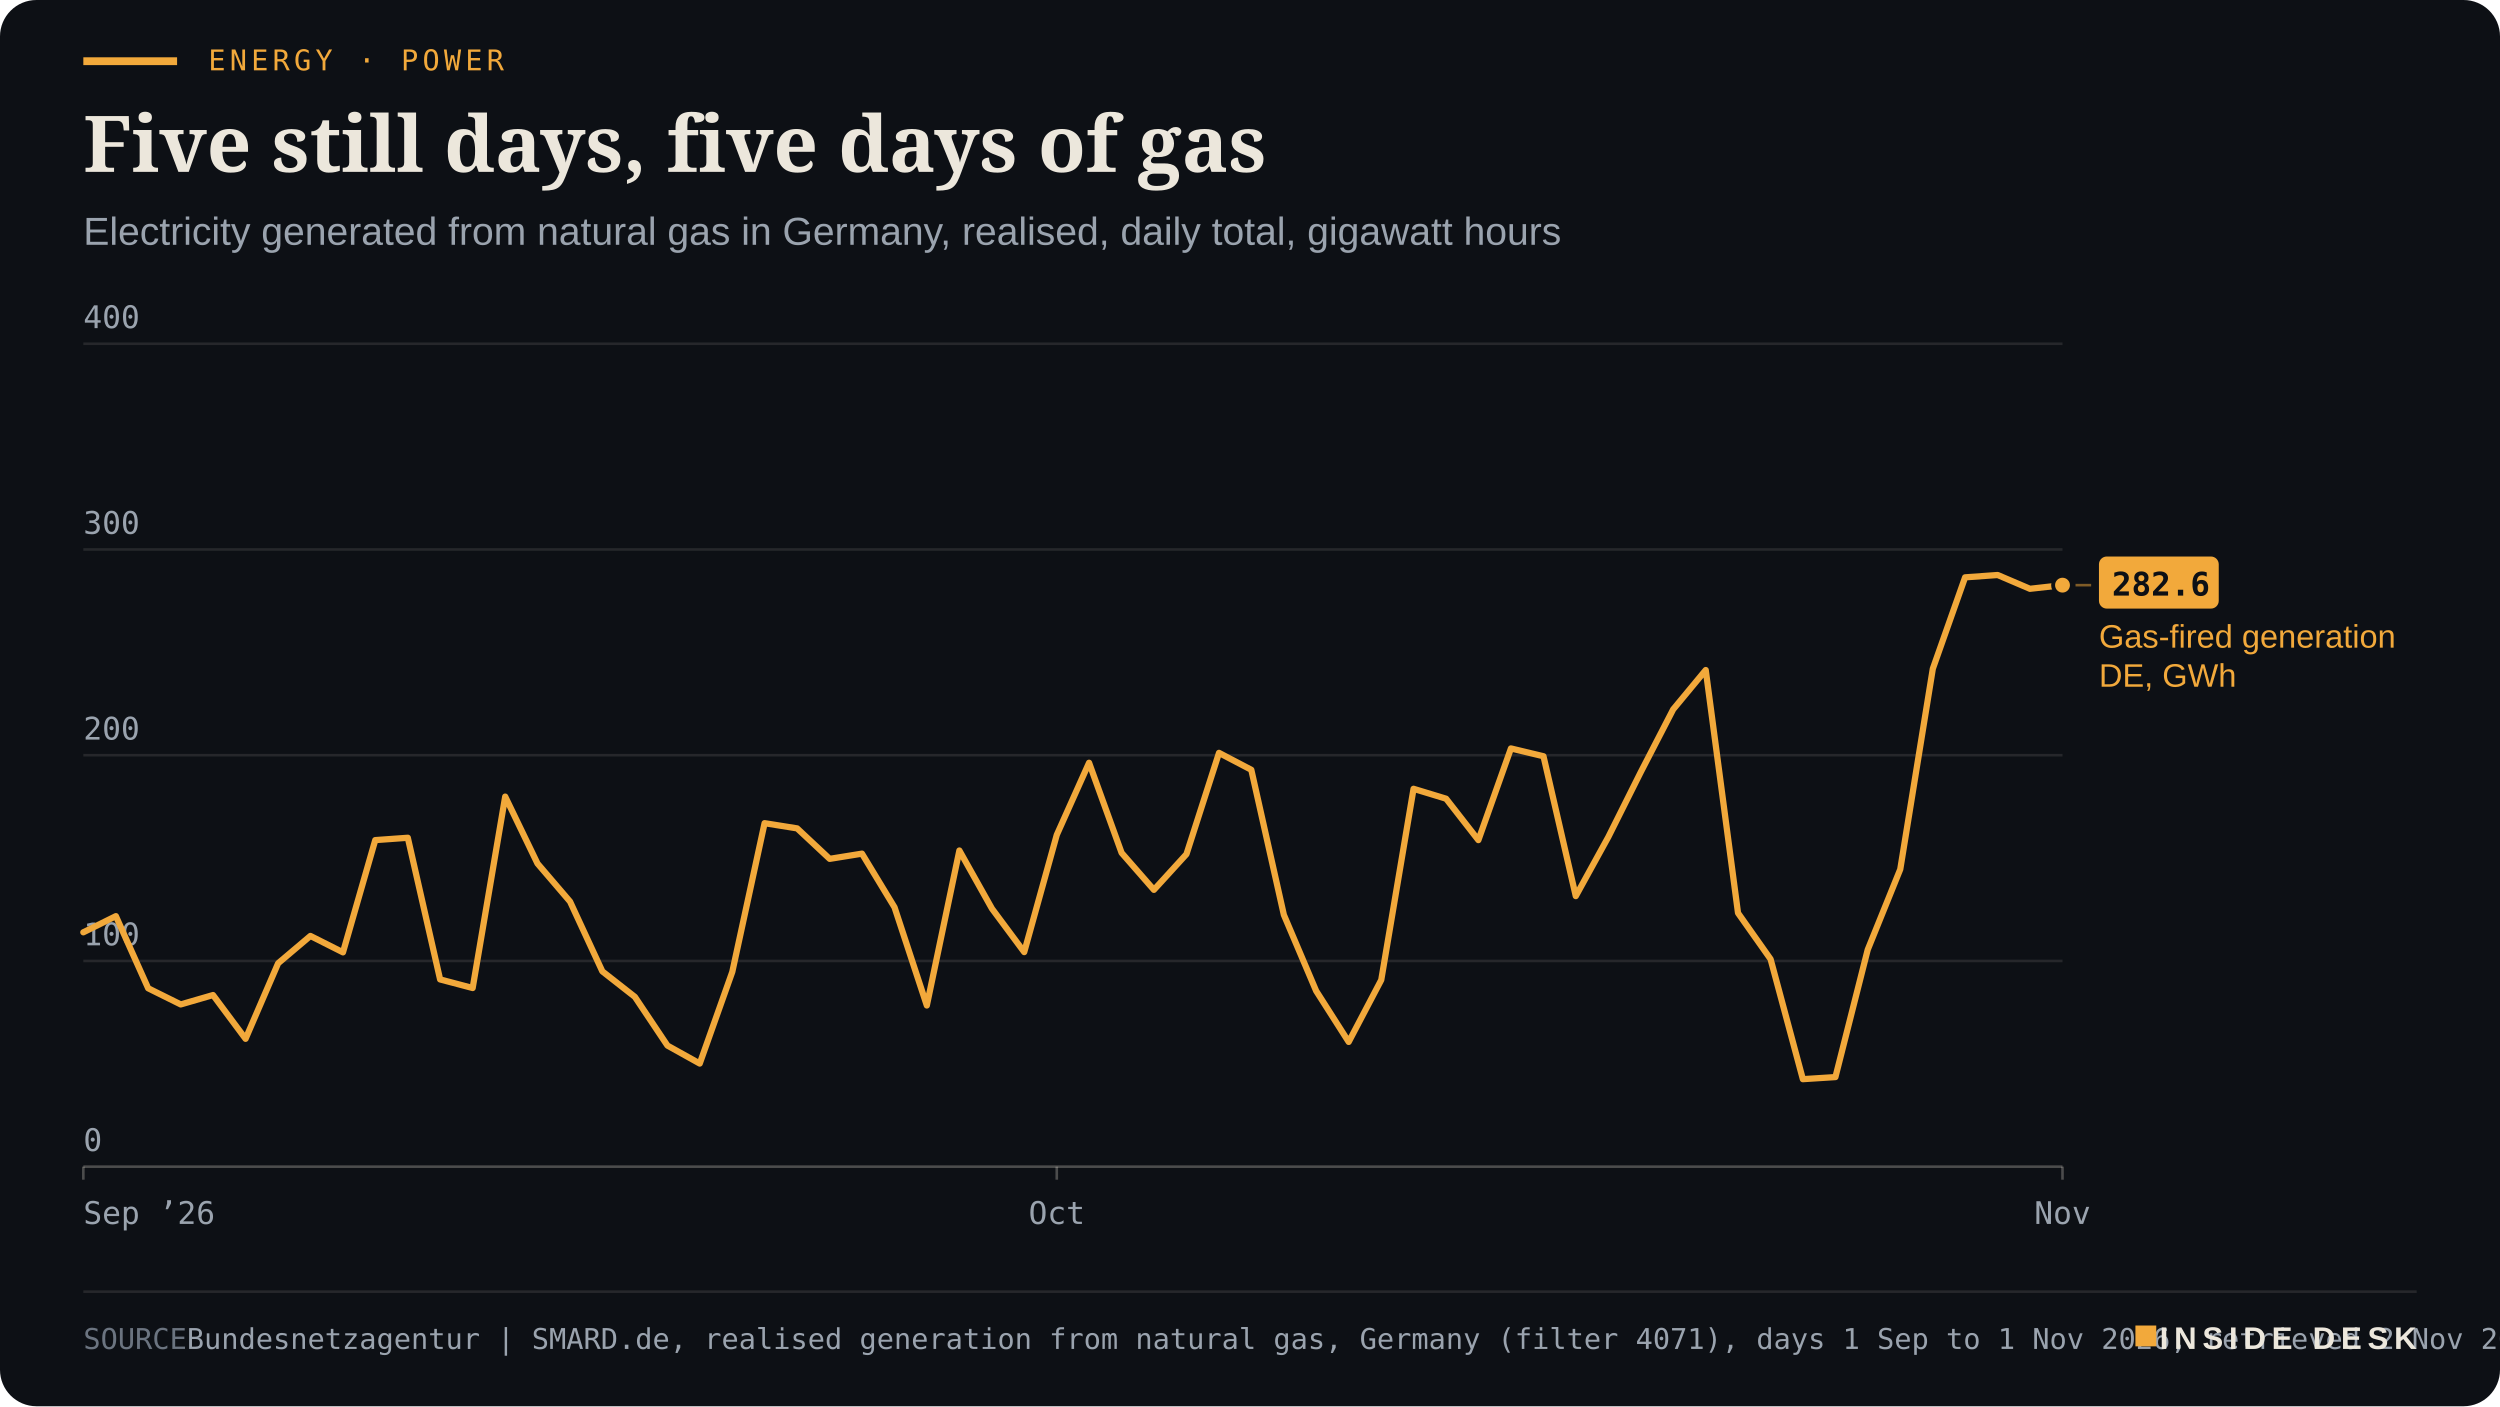
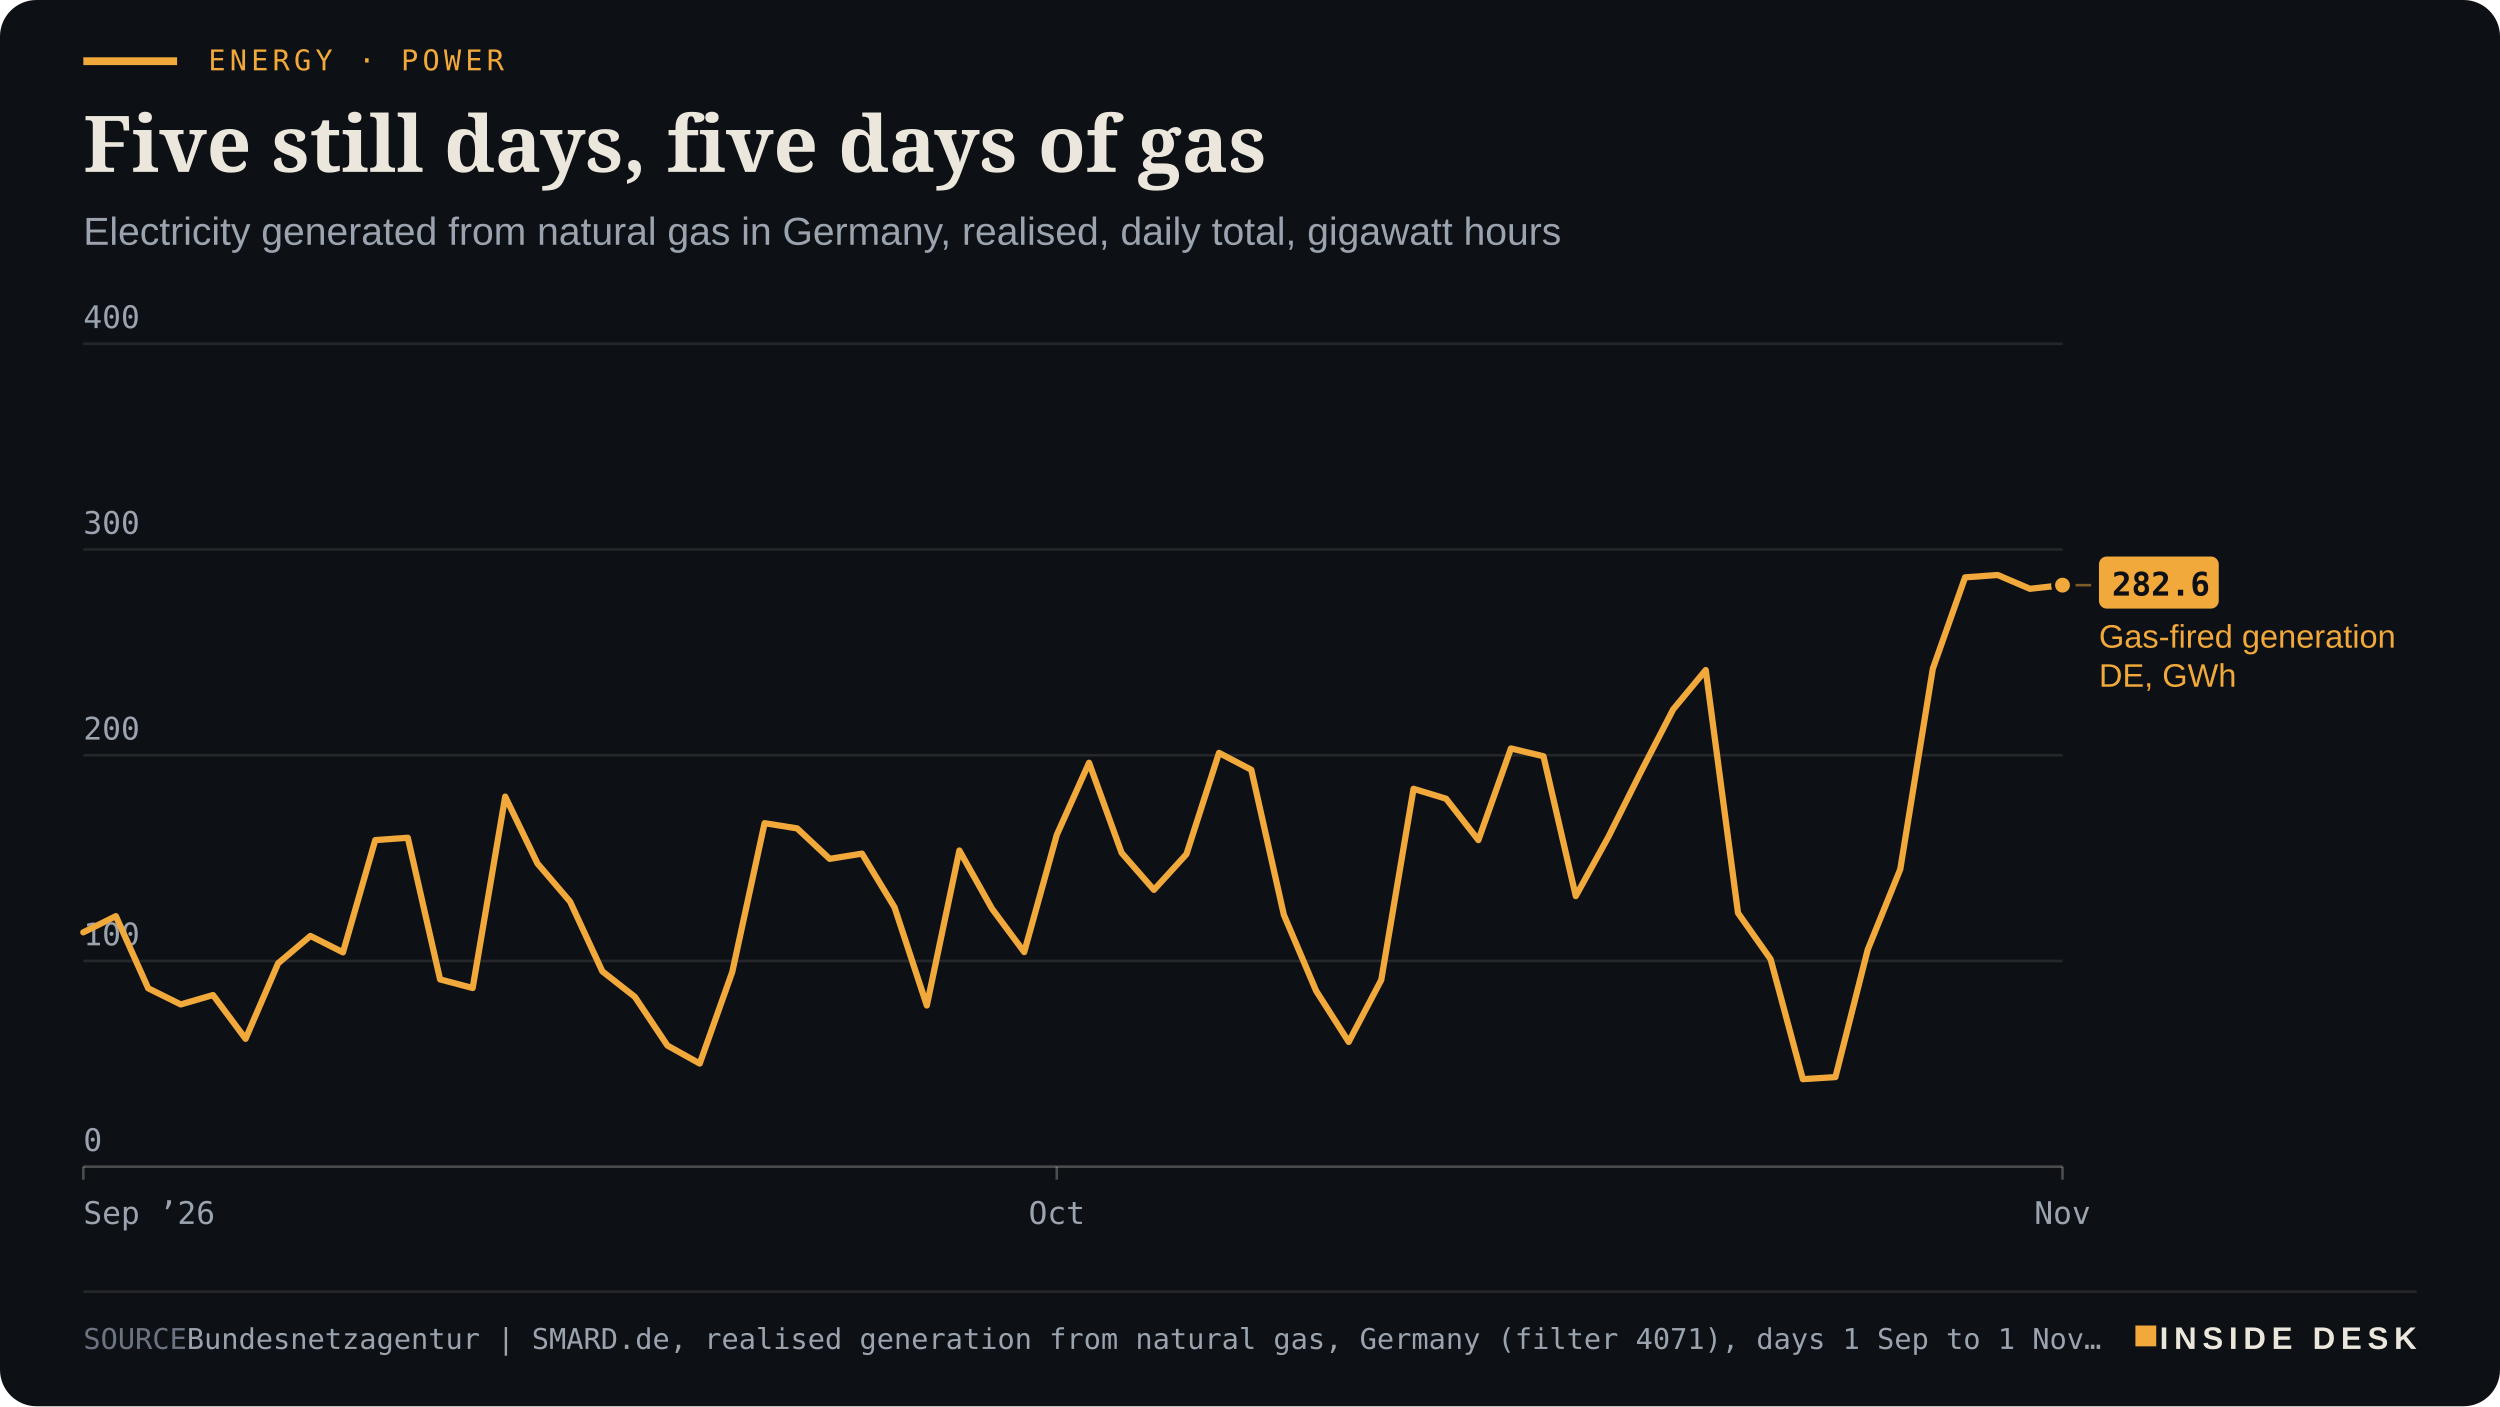
<svg xmlns="http://www.w3.org/2000/svg" viewBox="0 0 960 540" width="960" height="540" role="img" aria-labelledby="de-gas-power-02pm-t de-gas-power-02pm-d" class="desk-plate" style="max-width:100%;height:auto">
  <defs>
    <style>@font-face{font-family:Newsreader;font-weight:600;src:url(../assets/fonts/newsreader-disp.woff2) format("woff2")}@font-face{font-family:"Familjen Grotesk";src:url(../assets/fonts/familjen.woff2) format("woff2")}@font-face{font-family:"JetBrains Mono";src:url(../assets/fonts/jetbrains-mono.woff2) format("woff2")}</style>
    <pattern id="de-gas-power-02pm-hatch" width="6" height="6" patternUnits="userSpaceOnUse" patternTransform="rotate(45)">
      <rect width="6" height="6" fill="none" />
      <line x1="0" y1="0" x2="0" y2="6" stroke="#F2A93B" stroke-width="2.2" opacity=".9" />
    </pattern>
  </defs>
  <rect width="960" height="540" rx="14" fill="#0D1015" />
  <rect x="32" y="22" width="36" height="3" fill="#F2A93B" />
  <text x="80" y="27" font-family="'JetBrains Mono', ui-monospace, Menlo, Consolas, monospace" font-size="11" letter-spacing="1.6" fill="#F2A93B">ENERGY · POWER</text>
  <text x="32" y="66" font-family="Newsreader, 'Iowan Old Style', Georgia, serif" font-weight="600" font-size="30" fill="#ECE7DC">Five still days, five days of gas</text>
  <text x="32" y="94" font-family="'Familjen Grotesk', 'Helvetica Neue', Arial, sans-serif" font-size="15" fill="#9AA3AE">Electricity generated from natural gas in Germany, realised, daily total, gigawatt hours</text>
  <line x1="32" x2="792" y1="448.0" y2="448.0" stroke="rgba(236,231,220,0.28)" />
  <text x="32" y="442.0" font-family="'JetBrains Mono', ui-monospace, Menlo, Consolas, monospace" font-size="12" fill="#9AA3AE" paint-order="stroke" stroke="#0D1015" stroke-width="5" stroke-linejoin="round">0</text>
  <line x1="32" x2="792" y1="369.0" y2="369.0" stroke="rgba(236,231,220,0.11)" />
  <text x="32" y="363.0" font-family="'JetBrains Mono', ui-monospace, Menlo, Consolas, monospace" font-size="12" fill="#9AA3AE" paint-order="stroke" stroke="#0D1015" stroke-width="5" stroke-linejoin="round">100</text>
  <line x1="32" x2="792" y1="290.0" y2="290.0" stroke="rgba(236,231,220,0.11)" />
  <text x="32" y="284.0" font-family="'JetBrains Mono', ui-monospace, Menlo, Consolas, monospace" font-size="12" fill="#9AA3AE" paint-order="stroke" stroke="#0D1015" stroke-width="5" stroke-linejoin="round">200</text>
  <line x1="32" x2="792" y1="211.0" y2="211.0" stroke="rgba(236,231,220,0.11)" />
  <text x="32" y="205.0" font-family="'JetBrains Mono', ui-monospace, Menlo, Consolas, monospace" font-size="12" fill="#9AA3AE" paint-order="stroke" stroke="#0D1015" stroke-width="5" stroke-linejoin="round">300</text>
  <line x1="32" x2="792" y1="132.0" y2="132.0" stroke="rgba(236,231,220,0.11)" />
  <text x="32" y="126.0" font-family="'JetBrains Mono', ui-monospace, Menlo, Consolas, monospace" font-size="12" fill="#9AA3AE" paint-order="stroke" stroke="#0D1015" stroke-width="5" stroke-linejoin="round">400</text>
  <line x1="32.0" x2="32.0" y1="448" y2="453" stroke="rgba(236,231,220,0.28)" />
  <text x="32.0" y="470" text-anchor="start" font-family="'JetBrains Mono', ui-monospace, Menlo, Consolas, monospace" font-size="12" fill="#9AA3AE">Sep ’26</text>
  <line x1="405.8" x2="405.8" y1="448" y2="453" stroke="rgba(236,231,220,0.28)" />
  <text x="405.8" y="470" text-anchor="middle" font-family="'JetBrains Mono', ui-monospace, Menlo, Consolas, monospace" font-size="12" fill="#9AA3AE">Oct</text>
  <line x1="792.0" x2="792.0" y1="448" y2="453" stroke="rgba(236,231,220,0.28)" />
  <text x="792.0" y="470" text-anchor="middle" font-family="'JetBrains Mono', ui-monospace, Menlo, Consolas, monospace" font-size="12" fill="#9AA3AE">Nov</text>
  <path d="M32.0,358.0L44.5,351.8L56.9,379.5L69.4,385.7L81.8,382.1L94.3,398.9L106.8,369.9L119.2,359.4L131.7,365.7L144.1,322.6L156.6,321.7L169.0,376.1L181.5,379.4L194.0,305.9L206.4,331.6L218.9,346.2L231.3,373.0L243.8,382.8L256.3,401.5L268.7,408.4L281.2,373.2L293.6,316.1L306.1,318.1L318.6,329.8L331.0,327.8L343.5,348.4L355.9,386.1L368.4,326.6L380.9,348.9L393.3,365.6L405.8,320.6L418.2,292.9L430.7,327.5L443.1,341.7L455.6,328.0L468.1,289.1L480.5,295.6L493.0,351.3L505.4,380.5L517.9,400.1L530.4,376.3L542.8,302.9L555.3,306.7L567.7,322.6L580.2,287.4L592.7,290.4L605.1,344.1L617.6,321.4L630.0,296.6L642.5,272.4L655.0,257.3L667.4,350.6L679.9,368.3L692.3,414.4L704.8,413.6L717.2,364.7L729.7,333.8L742.2,256.8L754.6,221.7L767.1,220.8L779.5,226.1L792.0,224.7" fill="none" stroke="#F2A93B" stroke-width="2.4" stroke-linejoin="round" stroke-linecap="round" />
  <circle cx="792.0" cy="224.7" r="3.6" fill="#F2A93B" stroke="#0D1015" stroke-width="1.5" />
  <path d="M797.0,224.7 L803,224.7" stroke="#F2A93B" stroke-opacity=".5" fill="none" />
  <rect x="806" y="213.7" width="46.0" height="20" rx="3" fill="#F2A93B" />
  <text x="811" y="228.7" font-family="'JetBrains Mono', ui-monospace, Menlo, Consolas, monospace" font-weight="600" font-size="12.5" fill="#0D1015">282.6</text>
  <text x="806" y="248.7" font-family="'Familjen Grotesk', 'Helvetica Neue', Arial, sans-serif" font-size="12.5" fill="#F2A93B">Gas-fired generation</text>
  <text x="806" y="263.7" font-family="'Familjen Grotesk', 'Helvetica Neue', Arial, sans-serif" font-size="12.5" fill="#F2A93B">DE, GWh</text>
  <line x1="32" x2="928" y1="496" y2="496" stroke="rgba(236,231,220,0.11)" />
  <text x="32" y="518" font-family="'JetBrains Mono', ui-monospace, Menlo, Consolas, monospace" font-size="11" fill="#9AA3AE">
-     <tspan fill="#6B7480">SOURCE </tspan>Bundesnetzagentur | SMARD.de, realised generation from natural gas, Germany (filter 4071), days 1 Sep to 1 Nov 2026, retrieved 2 Nov 2026 · CC BY 4.0</text>
+     <tspan fill="#6B7480">SOURCE </tspan>Bundesnetzagentur | SMARD.de, realised generation from natural gas, Germany (filter 4071), days 1 Sep to 1 Nov…</text>
  <rect x="820" y="509" width="8" height="8" fill="#F2A93B" />
  <text x="928" y="518" text-anchor="end" font-family="'Familjen Grotesk', 'Helvetica Neue', Arial, sans-serif" font-weight="700" font-size="12" letter-spacing="2.2" fill="#ECE7DC">INSIDE DESK</text>
</svg>
